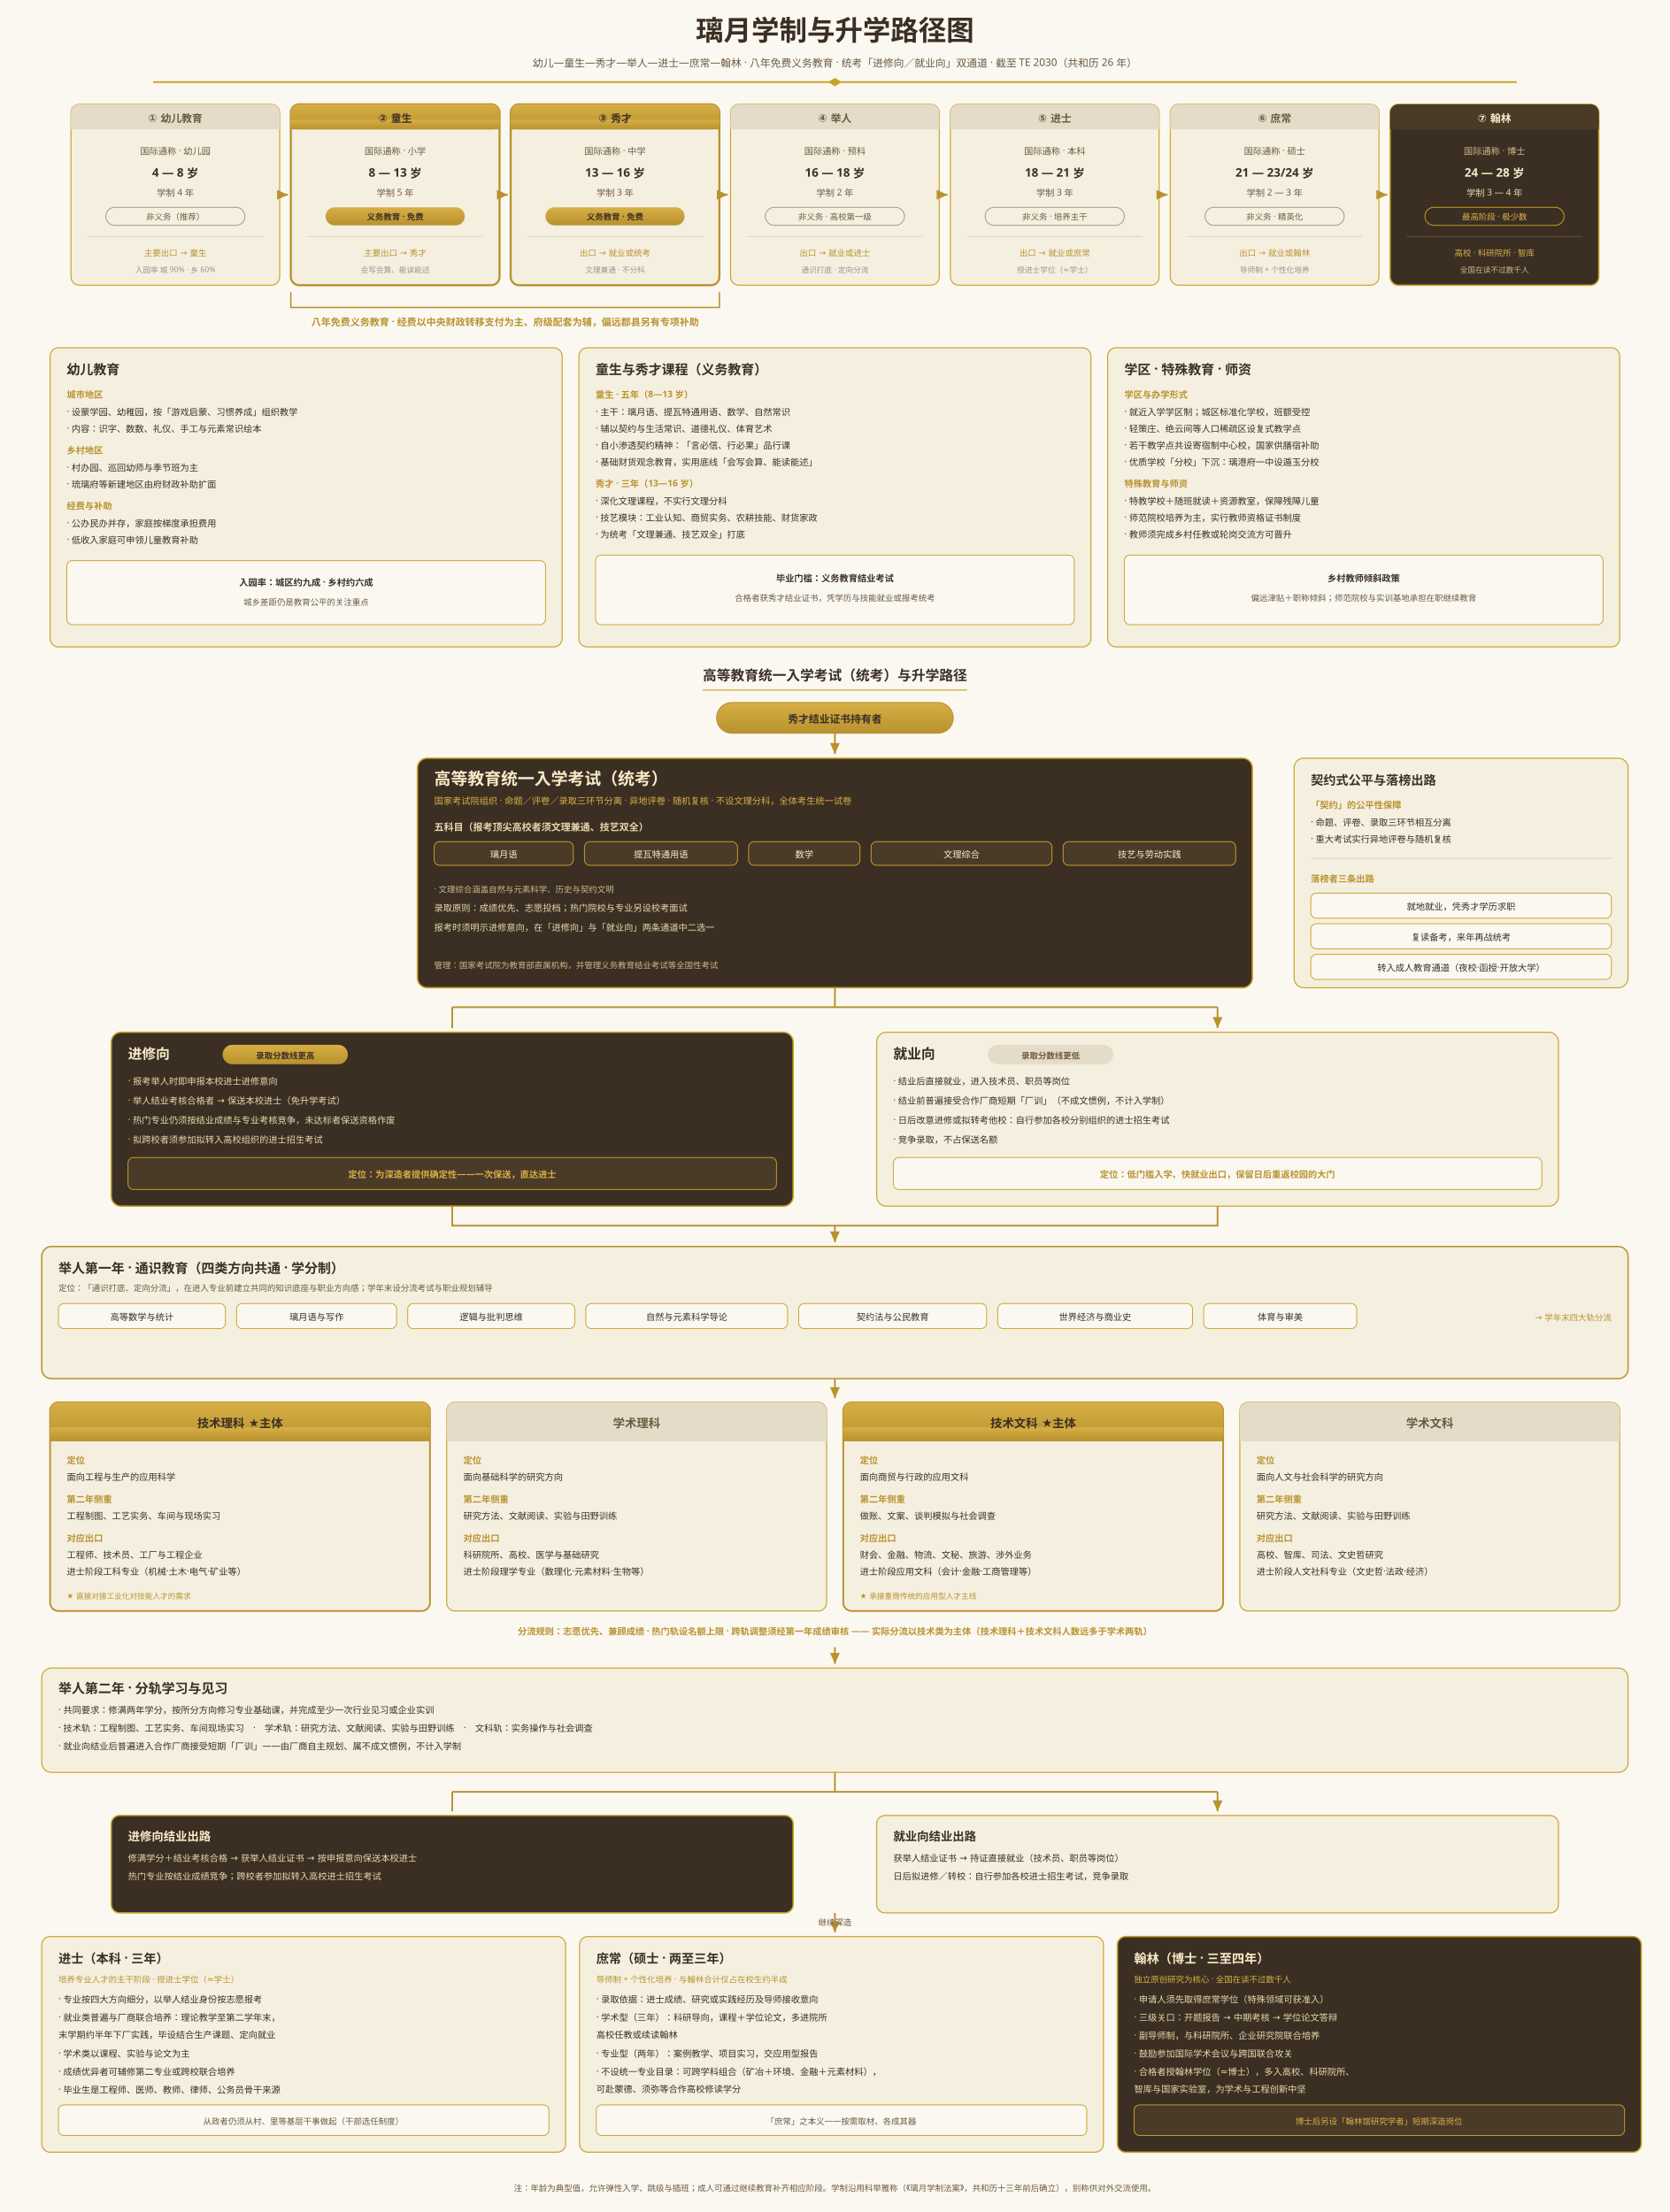
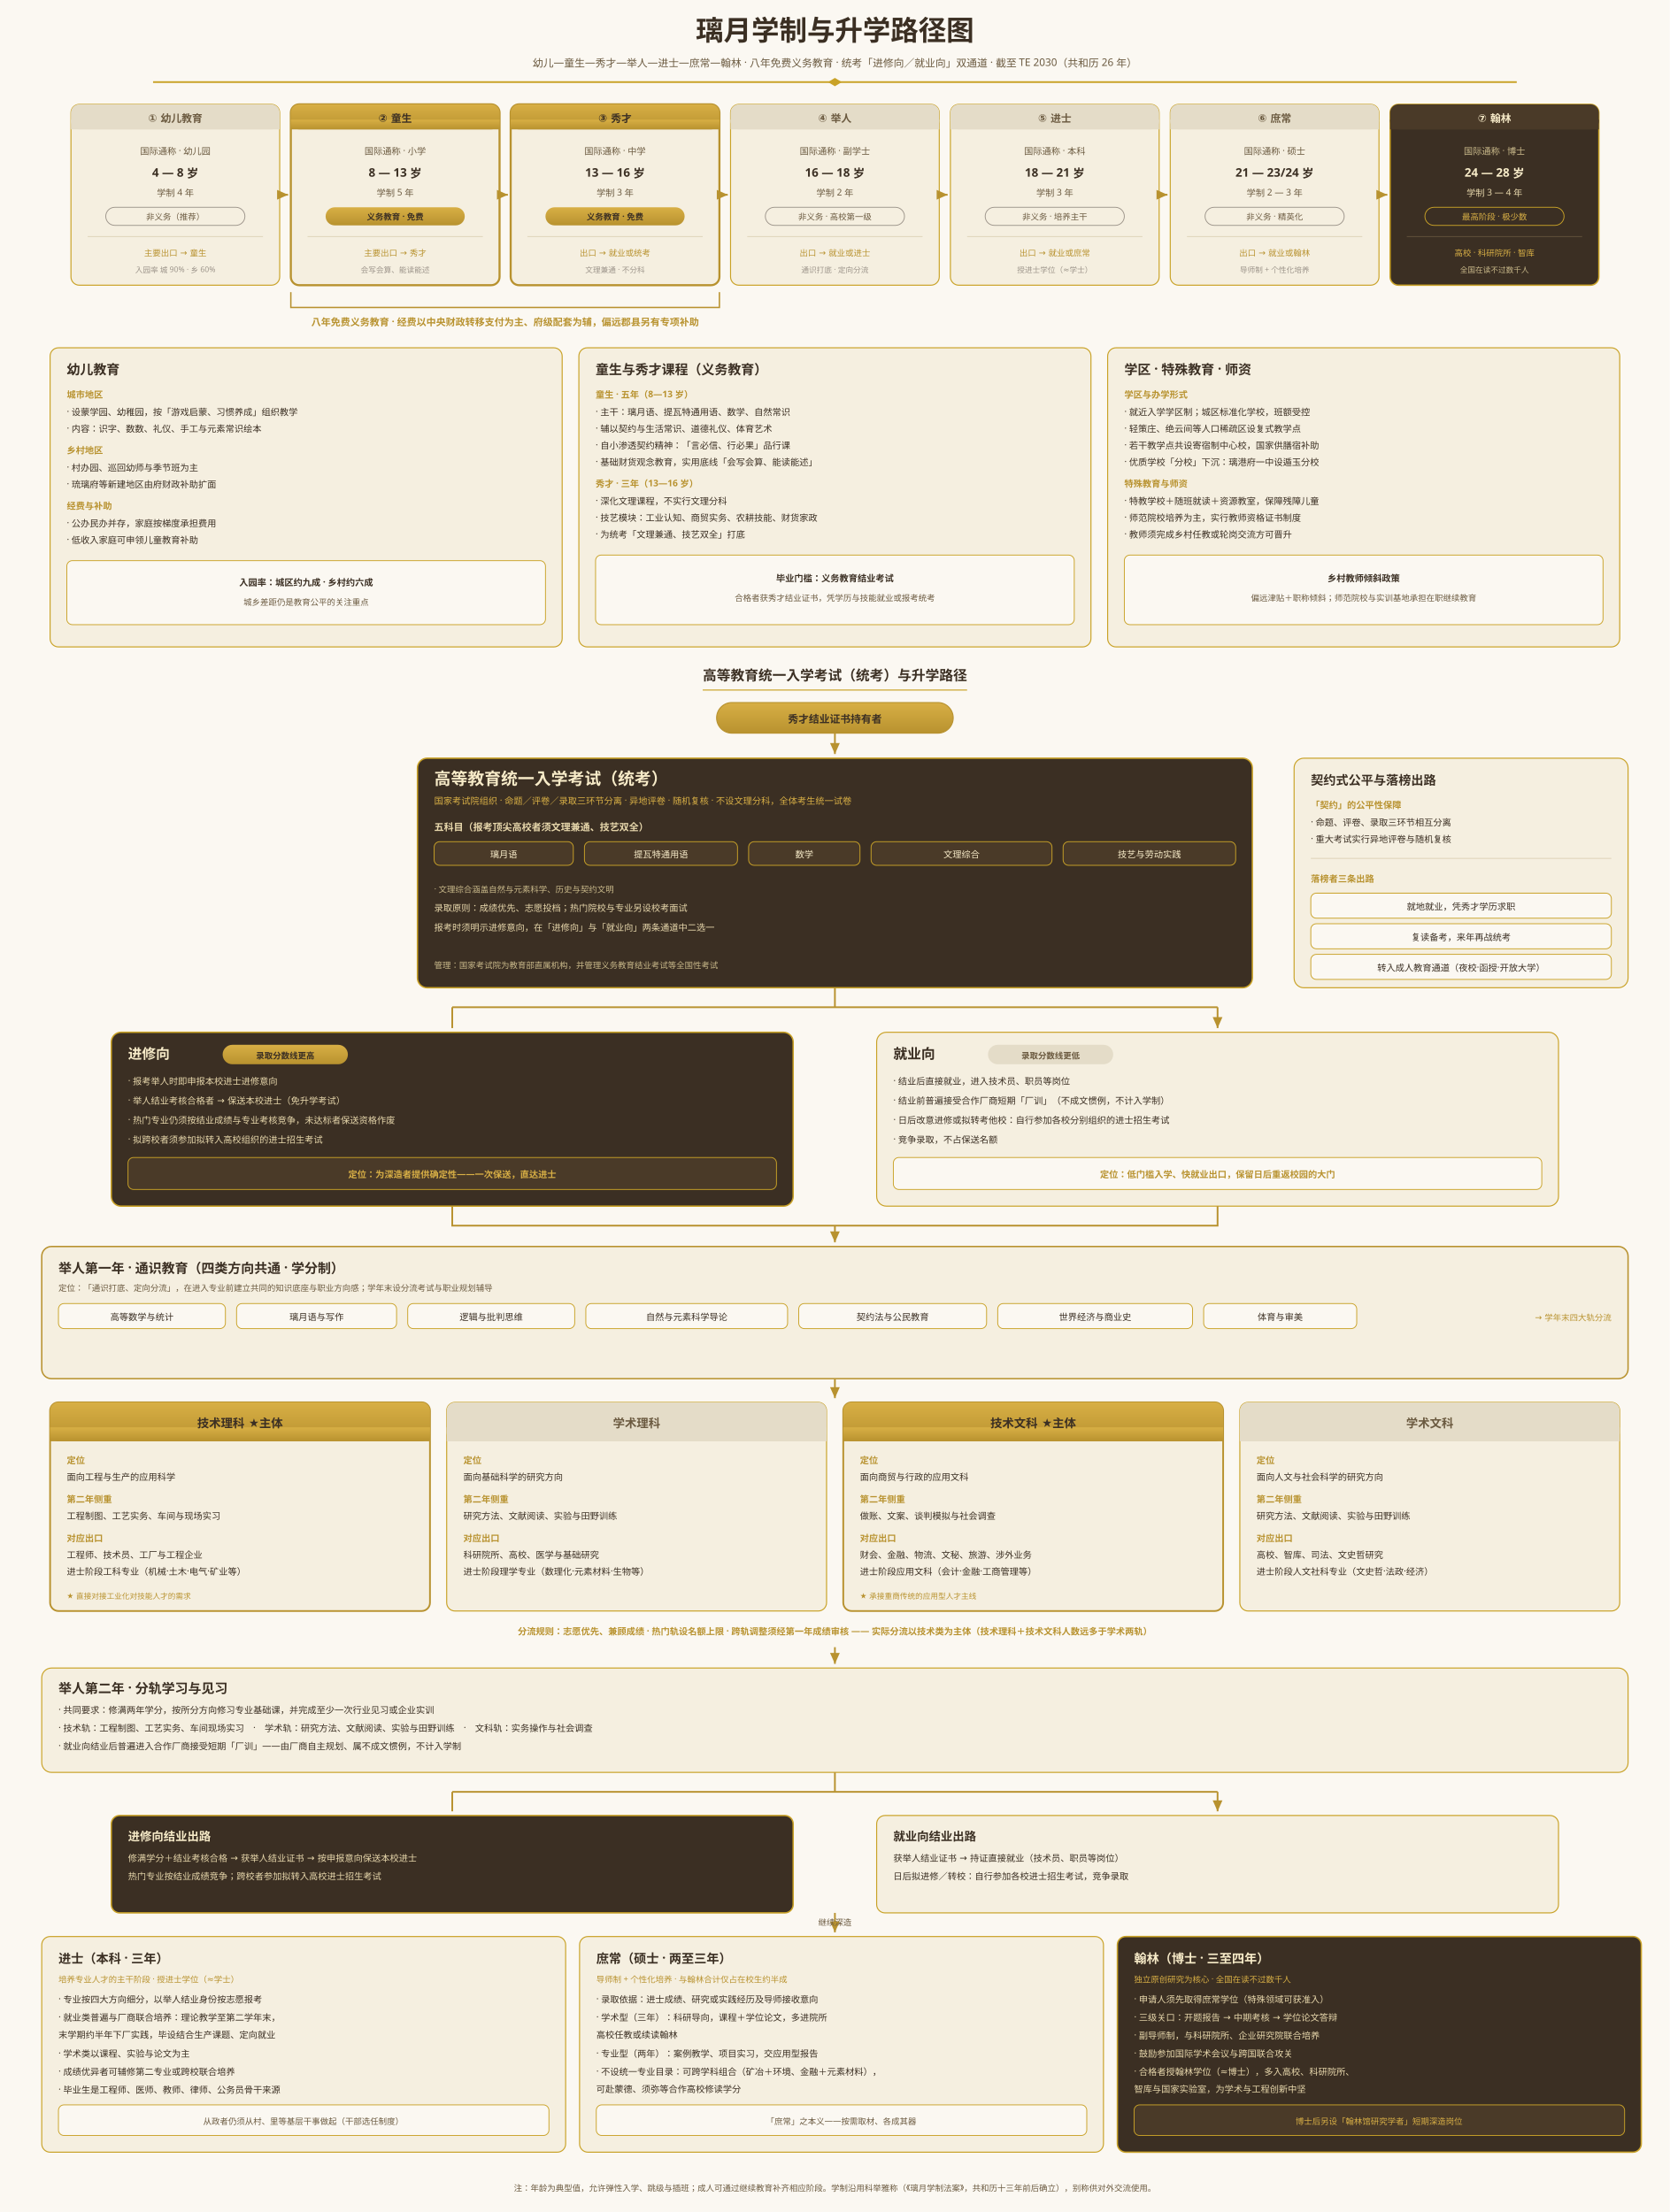
<svg xmlns="http://www.w3.org/2000/svg" viewBox="0 0 2400 3180" font-family="'Microsoft YaHei','PingFang SC','Noto Sans SC',sans-serif">
  <defs>
    <linearGradient id="goldTop" x1="0" y1="0" x2="0" y2="1">
      <stop offset="0" stop-color="#D8AF45" />
      <stop offset="1" stop-color="#B8922F" />
    </linearGradient>
    <marker id="arrow" viewBox="0 0 10 10" refX="9" refY="5" markerWidth="7" markerHeight="7" orient="auto-start-reverse">
      <path d="M 0 1 L 9 5 L 0 9 Z" fill="#B8922F" />
    </marker>
    <marker id="arrowGray" viewBox="0 0 10 10" refX="9" refY="5" markerWidth="7" markerHeight="7" orient="auto-start-reverse">
      <path d="M 0 1 L 9 5 L 0 9 Z" fill="#9C948A" />
    </marker>
  </defs>
  <rect width="2400" height="3180" fill="#FBF8F2" />
  <text x="1200" y="58" text-anchor="middle" font-size="40" font-weight="700" fill="#3B2F23">璃月学制与升学路径图</text>
  <text x="1200" y="96" text-anchor="middle" font-size="15" fill="#6B5A40">幼儿—童生—秀才—举人—进士—庶常—翰林 · 八年免费义务教育 · 统考「进修向／就业向」双通道 · 截至 TE 2030（共和历 26 年）</text>
  <line x1="220" y1="118" x2="2180" y2="118" stroke="#C9A227" stroke-width="2.5" />
  <polygon points="1200,112 1210,118 1200,124 1190,118" fill="#C9A227" />
  <g>
    <g>
      <rect x="102" y="150" width="300" height="260" rx="12" fill="#F5EFE0" stroke="#C9A227" stroke-width="1.5" />
      <rect x="102" y="150" width="300" height="36" rx="12" fill="#E4DCC8" />
      <rect x="102" y="172" width="300" height="14" fill="#E4DCC8" />
      <text x="252" y="175" text-anchor="middle" font-size="15" font-weight="700" fill="#6B5A40">① 幼儿教育</text>
      <text x="252" y="222" text-anchor="middle" font-size="13" fill="#6B5A40">国际通称 · 幼儿园</text>
      <text x="252" y="254" text-anchor="middle" font-size="17" font-weight="700" fill="#3B2F23">4 — 8 岁</text>
      <text x="252" y="282" text-anchor="middle" font-size="13" fill="#6B5A40">学制 4 年</text>
      <rect x="152" y="298" width="200" height="26" rx="13" fill="none" stroke="#9C948A" stroke-width="1.2" />
      <text x="252" y="316" text-anchor="middle" font-size="12" fill="#6B5A40">非义务（推荐）</text>
      <line x1="126" y1="340" x2="378" y2="340" stroke="#D8CCAE" stroke-width="1" />
      <text x="252" y="368" text-anchor="middle" font-size="12" fill="#B8922F">主要出口 → 童生</text>
      <text x="252" y="392" text-anchor="middle" font-size="11" fill="#9C948A">入园率 城 90% · 乡 60%</text>
    </g>
    <path d="M 406 280 H 414" stroke="#B8922F" stroke-width="2.5" marker-end="url(#arrow)" />
    <g>
      <rect x="418" y="150" width="300" height="260" rx="12" fill="#F5EFE0" stroke="#B8922F" stroke-width="3" />
      <rect x="418" y="150" width="300" height="36" rx="12" fill="url(#goldTop)" />
      <rect x="418" y="172" width="300" height="14" fill="url(#goldTop)" />
      <text x="568" y="175" text-anchor="middle" font-size="15" font-weight="700" fill="#3B2F23">② 童生</text>
      <text x="568" y="222" text-anchor="middle" font-size="13" fill="#6B5A40">国际通称 · 小学</text>
      <text x="568" y="254" text-anchor="middle" font-size="17" font-weight="700" fill="#3B2F23">8 — 13 岁</text>
      <text x="568" y="282" text-anchor="middle" font-size="13" fill="#6B5A40">学制 5 年</text>
      <rect x="468" y="298" width="200" height="26" rx="13" fill="url(#goldTop)" />
      <text x="568" y="316" text-anchor="middle" font-size="12" font-weight="700" fill="#3B2F23">义务教育 · 免费</text>
      <line x1="442" y1="340" x2="694" y2="340" stroke="#D8CCAE" stroke-width="1" />
      <text x="568" y="368" text-anchor="middle" font-size="12" fill="#B8922F">主要出口 → 秀才</text>
      <text x="568" y="392" text-anchor="middle" font-size="11" fill="#9C948A">会写会算、能读能述</text>
    </g>
    <path d="M 722 280 H 730" stroke="#B8922F" stroke-width="2.5" marker-end="url(#arrow)" />
    <g>
      <rect x="734" y="150" width="300" height="260" rx="12" fill="#F5EFE0" stroke="#B8922F" stroke-width="3" />
      <rect x="734" y="150" width="300" height="36" rx="12" fill="url(#goldTop)" />
      <rect x="734" y="172" width="300" height="14" fill="url(#goldTop)" />
      <text x="884" y="175" text-anchor="middle" font-size="15" font-weight="700" fill="#3B2F23">③ 秀才</text>
      <text x="884" y="222" text-anchor="middle" font-size="13" fill="#6B5A40">国际通称 · 中学</text>
      <text x="884" y="254" text-anchor="middle" font-size="17" font-weight="700" fill="#3B2F23">13 — 16 岁</text>
      <text x="884" y="282" text-anchor="middle" font-size="13" fill="#6B5A40">学制 3 年</text>
      <rect x="784" y="298" width="200" height="26" rx="13" fill="url(#goldTop)" />
      <text x="884" y="316" text-anchor="middle" font-size="12" font-weight="700" fill="#3B2F23">义务教育 · 免费</text>
      <line x1="758" y1="340" x2="1010" y2="340" stroke="#D8CCAE" stroke-width="1" />
      <text x="884" y="368" text-anchor="middle" font-size="12" fill="#B8922F">出口 → 就业或统考</text>
      <text x="884" y="392" text-anchor="middle" font-size="11" fill="#9C948A">文理兼通 · 不分科</text>
    </g>
    <path d="M 1038 280 H 1046" stroke="#B8922F" stroke-width="2.5" marker-end="url(#arrow)" />
    <g>
      <rect x="1050" y="150" width="300" height="260" rx="12" fill="#F5EFE0" stroke="#C9A227" stroke-width="1.5" />
      <rect x="1050" y="150" width="300" height="36" rx="12" fill="#E4DCC8" />
      <rect x="1050" y="172" width="300" height="14" fill="#E4DCC8" />
      <text x="1200" y="175" text-anchor="middle" font-size="15" font-weight="700" fill="#6B5A40">④ 举人</text>
-       <text x="1200" y="222" text-anchor="middle" font-size="13" fill="#6B5A40">国际通称 · 预科</text>
+       <text x="1200" y="222" text-anchor="middle" font-size="13" fill="#6B5A40">国际通称 · 副学士</text>
      <text x="1200" y="254" text-anchor="middle" font-size="17" font-weight="700" fill="#3B2F23">16 — 18 岁</text>
      <text x="1200" y="282" text-anchor="middle" font-size="13" fill="#6B5A40">学制 2 年</text>
      <rect x="1100" y="298" width="200" height="26" rx="13" fill="none" stroke="#9C948A" stroke-width="1.2" />
      <text x="1200" y="316" text-anchor="middle" font-size="12" fill="#6B5A40">非义务 · 高校第一级</text>
      <line x1="1074" y1="340" x2="1326" y2="340" stroke="#D8CCAE" stroke-width="1" />
      <text x="1200" y="368" text-anchor="middle" font-size="12" fill="#B8922F">出口 → 就业或进士</text>
      <text x="1200" y="392" text-anchor="middle" font-size="11" fill="#9C948A">通识打底 · 定向分流</text>
    </g>
    <path d="M 1354 280 H 1362" stroke="#B8922F" stroke-width="2.5" marker-end="url(#arrow)" />
    <g>
      <rect x="1366" y="150" width="300" height="260" rx="12" fill="#F5EFE0" stroke="#C9A227" stroke-width="1.5" />
      <rect x="1366" y="150" width="300" height="36" rx="12" fill="#E4DCC8" />
      <rect x="1366" y="172" width="300" height="14" fill="#E4DCC8" />
      <text x="1516" y="175" text-anchor="middle" font-size="15" font-weight="700" fill="#6B5A40">⑤ 进士</text>
      <text x="1516" y="222" text-anchor="middle" font-size="13" fill="#6B5A40">国际通称 · 本科</text>
      <text x="1516" y="254" text-anchor="middle" font-size="17" font-weight="700" fill="#3B2F23">18 — 21 岁</text>
      <text x="1516" y="282" text-anchor="middle" font-size="13" fill="#6B5A40">学制 3 年</text>
      <rect x="1416" y="298" width="200" height="26" rx="13" fill="none" stroke="#9C948A" stroke-width="1.2" />
      <text x="1516" y="316" text-anchor="middle" font-size="12" fill="#6B5A40">非义务 · 培养主干</text>
      <line x1="1390" y1="340" x2="1642" y2="340" stroke="#D8CCAE" stroke-width="1" />
      <text x="1516" y="368" text-anchor="middle" font-size="12" fill="#B8922F">出口 → 就业或庶常</text>
      <text x="1516" y="392" text-anchor="middle" font-size="11" fill="#9C948A">授进士学位（≈学士）</text>
    </g>
    <path d="M 1670 280 H 1678" stroke="#B8922F" stroke-width="2.5" marker-end="url(#arrow)" />
    <g>
      <rect x="1682" y="150" width="300" height="260" rx="12" fill="#F5EFE0" stroke="#C9A227" stroke-width="1.5" />
      <rect x="1682" y="150" width="300" height="36" rx="12" fill="#E4DCC8" />
      <rect x="1682" y="172" width="300" height="14" fill="#E4DCC8" />
      <text x="1832" y="175" text-anchor="middle" font-size="15" font-weight="700" fill="#6B5A40">⑥ 庶常</text>
      <text x="1832" y="222" text-anchor="middle" font-size="13" fill="#6B5A40">国际通称 · 硕士</text>
      <text x="1832" y="254" text-anchor="middle" font-size="17" font-weight="700" fill="#3B2F23">21 — 23/24 岁</text>
      <text x="1832" y="282" text-anchor="middle" font-size="13" fill="#6B5A40">学制 2 — 3 年</text>
      <rect x="1732" y="298" width="200" height="26" rx="13" fill="none" stroke="#9C948A" stroke-width="1.2" />
      <text x="1832" y="316" text-anchor="middle" font-size="12" fill="#6B5A40">非义务 · 精英化</text>
      <line x1="1706" y1="340" x2="1958" y2="340" stroke="#D8CCAE" stroke-width="1" />
      <text x="1832" y="368" text-anchor="middle" font-size="12" fill="#B8922F">出口 → 就业或翰林</text>
      <text x="1832" y="392" text-anchor="middle" font-size="11" fill="#9C948A">导师制 + 个性化培养</text>
    </g>
    <path d="M 1986 280 H 1994" stroke="#B8922F" stroke-width="2.5" marker-end="url(#arrow)" />
    <g>
      <rect x="1998" y="150" width="300" height="260" rx="12" fill="#3B2F23" stroke="#C9A227" stroke-width="2" />
      <rect x="1998" y="150" width="300" height="36" rx="12" fill="#4A3A28" />
      <rect x="1998" y="172" width="300" height="14" fill="#4A3A28" />
      <text x="2148" y="175" text-anchor="middle" font-size="15" font-weight="700" fill="#F7EBC8">⑦ 翰林</text>
      <text x="2148" y="222" text-anchor="middle" font-size="13" fill="#C9B98A">国际通称 · 博士</text>
      <text x="2148" y="254" text-anchor="middle" font-size="17" font-weight="700" fill="#F7EBC8">24 — 28 岁</text>
      <text x="2148" y="282" text-anchor="middle" font-size="13" fill="#E8D8AC">学制 3 — 4 年</text>
      <rect x="2048" y="298" width="200" height="26" rx="13" fill="none" stroke="#C9A227" stroke-width="1.2" />
      <text x="2148" y="316" text-anchor="middle" font-size="12" fill="#D8AF45">最高阶段 · 极少数</text>
      <line x1="2022" y1="340" x2="2274" y2="340" stroke="#6B5A40" stroke-width="1" />
      <text x="2148" y="368" text-anchor="middle" font-size="12" fill="#D8AF45">高校 · 科研院所 · 智库</text>
      <text x="2148" y="392" text-anchor="middle" font-size="11" fill="#C9B98A">全国在读不过数千人</text>
    </g>
    <path d="M 418 420 V 442 H 1034 V 420" fill="none" stroke="#B8922F" stroke-width="2" />
    <text x="726" y="468" text-anchor="middle" font-size="14" font-weight="700" fill="#B8922F">八年免费义务教育 · 经费以中央财政转移支付为主、府级配套为辅，偏远郡县另有专项补助</text>
  </g>
  <g>
    <rect x="72" y="500" width="736" height="430" rx="12" fill="#F5EFE0" stroke="#C9A227" stroke-width="1.5" />
    <text x="96" y="538" font-size="19" font-weight="700" fill="#3B2F23">幼儿教育</text>
    <text x="96" y="572" font-size="13" font-weight="700" fill="#B8922F">城市地区</text>
    <text x="96" y="596" font-size="13" fill="#3B2F23">· 设蒙学园、幼稚园，按「游戏启蒙、习惯养成」组织教学</text>
    <text x="96" y="620" font-size="13" fill="#3B2F23">· 内容：识字、数数、礼仪、手工与元素常识绘本</text>
    <text x="96" y="652" font-size="13" font-weight="700" fill="#B8922F">乡村地区</text>
    <text x="96" y="676" font-size="13" fill="#3B2F23">· 村办园、巡回幼师与季节班为主</text>
    <text x="96" y="700" font-size="13" fill="#3B2F23">· 琉璃府等新建地区由府财政补助扩面</text>
    <text x="96" y="732" font-size="13" font-weight="700" fill="#B8922F">经费与补助</text>
    <text x="96" y="756" font-size="13" fill="#3B2F23">· 公办民办并存，家庭按梯度承担费用</text>
    <text x="96" y="780" font-size="13" fill="#3B2F23">· 低收入家庭可申领儿童教育补助</text>
    <rect x="96" y="806" width="688" height="92" rx="8" fill="#FBF8F2" stroke="#C9A227" stroke-width="1.2" />
    <text x="440" y="842" text-anchor="middle" font-size="13" font-weight="700" fill="#3B2F23">入园率：城区约九成 · 乡村约六成</text>
    <text x="440" y="870" text-anchor="middle" font-size="12" fill="#6B5A40">城乡差距仍是教育公平的关注重点</text>
  </g>
  <g>
    <rect x="832" y="500" width="736" height="430" rx="12" fill="#F5EFE0" stroke="#C9A227" stroke-width="1.5" />
    <text x="856" y="538" font-size="19" font-weight="700" fill="#3B2F23">童生与秀才课程（义务教育）</text>
    <text x="856" y="572" font-size="13" font-weight="700" fill="#B8922F">童生 · 五年（8—13 岁）</text>
    <text x="856" y="596" font-size="13" fill="#3B2F23">· 主干：璃月语、提瓦特通用语、数学、自然常识</text>
    <text x="856" y="620" font-size="13" fill="#3B2F23">· 辅以契约与生活常识、道德礼仪、体育艺术</text>
    <text x="856" y="644" font-size="13" fill="#3B2F23">· 自小渗透契约精神：「言必信、行必果」品行课</text>
    <text x="856" y="668" font-size="13" fill="#3B2F23">· 基础财货观念教育，实用底线「会写会算、能读能述」</text>
    <text x="856" y="700" font-size="13" font-weight="700" fill="#B8922F">秀才 · 三年（13—16 岁）</text>
    <text x="856" y="724" font-size="13" fill="#3B2F23">· 深化文理课程，不实行文理分科</text>
    <text x="856" y="748" font-size="13" fill="#3B2F23">· 技艺模块：工业认知、商贸实务、农耕技能、财货家政</text>
    <text x="856" y="772" font-size="13" fill="#3B2F23">· 为统考「文理兼通、技艺双全」打底</text>
    <rect x="856" y="798" width="688" height="100" rx="8" fill="#FBF8F2" stroke="#C9A227" stroke-width="1.2" />
    <text x="1200" y="836" text-anchor="middle" font-size="13" font-weight="700" fill="#3B2F23">毕业门槛：义务教育结业考试</text>
    <text x="1200" y="864" text-anchor="middle" font-size="12" fill="#6B5A40">合格者获秀才结业证书，凭学历与技能就业或报考统考</text>
  </g>
  <g>
    <rect x="1592" y="500" width="736" height="430" rx="12" fill="#F5EFE0" stroke="#C9A227" stroke-width="1.5" />
    <text x="1616" y="538" font-size="19" font-weight="700" fill="#3B2F23">学区 · 特殊教育 · 师资</text>
    <text x="1616" y="572" font-size="13" font-weight="700" fill="#B8922F">学区与办学形式</text>
    <text x="1616" y="596" font-size="13" fill="#3B2F23">· 就近入学学区制；城区标准化学校，班额受控</text>
    <text x="1616" y="620" font-size="13" fill="#3B2F23">· 轻策庄、绝云间等人口稀疏区设复式教学点</text>
    <text x="1616" y="644" font-size="13" fill="#3B2F23">· 若干教学点共设寄宿制中心校，国家供膳宿补助</text>
    <text x="1616" y="668" font-size="13" fill="#3B2F23">· 优质学校「分校」下沉：璃港府一中设遁玉分校</text>
    <text x="1616" y="700" font-size="13" font-weight="700" fill="#B8922F">特殊教育与师资</text>
    <text x="1616" y="724" font-size="13" fill="#3B2F23">· 特教学校＋随班就读＋资源教室，保障残障儿童</text>
    <text x="1616" y="748" font-size="13" fill="#3B2F23">· 师范院校培养为主，实行教师资格证书制度</text>
    <text x="1616" y="772" font-size="13" fill="#3B2F23">· 教师须完成乡村任教或轮岗交流方可晋升</text>
    <rect x="1616" y="798" width="688" height="100" rx="8" fill="#FBF8F2" stroke="#C9A227" stroke-width="1.2" />
    <text x="1960" y="836" text-anchor="middle" font-size="13" font-weight="700" fill="#3B2F23">乡村教师倾斜政策</text>
    <text x="1960" y="864" text-anchor="middle" font-size="12" fill="#6B5A40">偏远津贴＋职称倾斜；师范院校与实训基地承担在职继续教育</text>
  </g>
  <g>
    <text x="1200" y="978" text-anchor="middle" font-size="20" font-weight="700" fill="#3B2F23">高等教育统一入学考试（统考）与升学路径</text>
    <line x1="1010" y1="992" x2="1390" y2="992" stroke="#C9A227" stroke-width="1.5" />
  </g>
  <rect x="1030" y="1010" width="340" height="44" rx="22" fill="url(#goldTop)" stroke="#B8922F" stroke-width="1.5" />
  <text x="1200" y="1039" text-anchor="middle" font-size="15" font-weight="700" fill="#3B2F23">秀才结业证书持有者</text>
  <path d="M 1200 1054 V 1084" stroke="#B8922F" stroke-width="2.5" marker-end="url(#arrow)" />
  <g>
    <rect x="600" y="1090" width="1200" height="330" rx="14" fill="#3B2F23" stroke="#C9A227" stroke-width="2" />
    <text x="624" y="1128" font-size="24" font-weight="700" fill="#F7EBC8">高等教育统一入学考试（统考）</text>
    <text x="624" y="1156" font-size="13" fill="#D8AF45">国家考试院组织 · 命题／评卷／录取三环节分离 · 异地评卷 · 随机复核 · 不设文理分科，全体考生统一试卷</text>
    <text x="624" y="1194" font-size="14" font-weight="700" fill="#E8D8AC">五科目（报考顶尖高校者须文理兼通、技艺双全）</text>
    <g font-size="13">
      <rect x="624" y="1210" width="200" height="34" rx="8" fill="#4A3A28" stroke="#C9A227" stroke-width="1.2" />
      <text x="724" y="1233" text-anchor="middle" fill="#F7EBC8">璃月语</text>
      <rect x="840" y="1210" width="220" height="34" rx="8" fill="#4A3A28" stroke="#C9A227" stroke-width="1.2" />
      <text x="950" y="1233" text-anchor="middle" fill="#F7EBC8">提瓦特通用语</text>
      <rect x="1076" y="1210" width="160" height="34" rx="8" fill="#4A3A28" stroke="#C9A227" stroke-width="1.2" />
      <text x="1156" y="1233" text-anchor="middle" fill="#F7EBC8">数学</text>
      <rect x="1252" y="1210" width="260" height="34" rx="8" fill="#4A3A28" stroke="#C9A227" stroke-width="1.2" />
      <text x="1382" y="1233" text-anchor="middle" fill="#F7EBC8">文理综合</text>
      <rect x="1528" y="1210" width="248" height="34" rx="8" fill="#4A3A28" stroke="#C9A227" stroke-width="1.2" />
      <text x="1652" y="1233" text-anchor="middle" fill="#F7EBC8">技艺与劳动实践</text>
    </g>
    <text x="624" y="1282" font-size="12" fill="#C9B98A">· 文理综合涵盖自然与元素科学、历史与契约文明</text>
    <text x="624" y="1310" font-size="13" fill="#E8D8AC">录取原则：成绩优先、志愿投档；热门院校与专业另设校考面试</text>
    <text x="624" y="1338" font-size="13" fill="#E8D8AC">报考时须明示进修意向，在「进修向」与「就业向」两条通道中二选一</text>
    <text x="624" y="1392" font-size="12" fill="#C9B98A">管理：国家考试院为教育部直属机构，并管理义务教育结业考试等全国性考试</text>
  </g>
  <g>
    <rect x="1860" y="1090" width="480" height="330" rx="14" fill="#F5EFE0" stroke="#C9A227" stroke-width="1.5" />
    <text x="1884" y="1128" font-size="18" font-weight="700" fill="#3B2F23">契约式公平与落榜出路</text>
    <text x="1884" y="1162" font-size="13" font-weight="700" fill="#B8922F">「契约」的公平性保障</text>
    <text x="1884" y="1186" font-size="13" fill="#3B2F23">· 命题、评卷、录取三环节相互分离</text>
    <text x="1884" y="1210" font-size="13" fill="#3B2F23">· 重大考试实行异地评卷与随机复核</text>
    <line x1="1884" y1="1234" x2="2316" y2="1234" stroke="#D8CCAE" stroke-width="1" />
    <text x="1884" y="1268" font-size="13" font-weight="700" fill="#B8922F">落榜者三条出路</text>
    <rect x="1884" y="1284" width="432" height="36" rx="8" fill="#FBF8F2" stroke="#C9A227" stroke-width="1.2" />
    <text x="2100" y="1308" text-anchor="middle" font-size="13" fill="#3B2F23">就地就业，凭秀才学历求职</text>
    <rect x="1884" y="1328" width="432" height="36" rx="8" fill="#FBF8F2" stroke="#C9A227" stroke-width="1.2" />
    <text x="2100" y="1352" text-anchor="middle" font-size="13" fill="#3B2F23">复读备考，来年再战统考</text>
    <rect x="1884" y="1372" width="432" height="36" rx="8" fill="#FBF8F2" stroke="#C9A227" stroke-width="1.2" />
    <text x="2100" y="1396" text-anchor="middle" font-size="13" fill="#3B2F23">转入成人教育通道（夜校·函授·开放大学）</text>
  </g>
  <path d="M 1200 1420 V 1448 M 650 1448 H 1750 M 650 1448 V 1478 M 1750 1448 V 1478" fill="none" stroke="#B8922F" stroke-width="2.5" marker-end="url(#arrow)" />
  <g>
    <rect x="160" y="1484" width="980" height="250" rx="14" fill="#3B2F23" stroke="#C9A227" stroke-width="2" />
    <text x="184" y="1522" font-size="20" font-weight="700" fill="#F7EBC8">进修向</text>
    <rect x="320" y="1502" width="180" height="28" rx="14" fill="url(#goldTop)" />
    <text x="410" y="1522" text-anchor="middle" font-size="12" font-weight="700" fill="#3B2F23">录取分数线更高</text>
    <text x="184" y="1558" font-size="13" fill="#E8D8AC">· 报考举人时即申报本校进士进修意向</text>
    <text x="184" y="1586" font-size="13" fill="#E8D8AC">· 举人结业考核合格者 → 保送本校进士（免升学考试）</text>
    <text x="184" y="1614" font-size="13" fill="#E8D8AC">· 热门专业仍须按结业成绩与专业考核竞争，未达标者保送资格作废</text>
    <text x="184" y="1642" font-size="13" fill="#E8D8AC">· 拟跨校者须参加拟转入高校组织的进士招生考试</text>
    <rect x="184" y="1664" width="932" height="46" rx="8" fill="#4A3A28" stroke="#C9A227" stroke-width="1.2" />
    <text x="650" y="1693" text-anchor="middle" font-size="13" font-weight="700" fill="#D8AF45">定位：为深造者提供确定性——一次保送，直达进士</text>
  </g>
  <g>
    <rect x="1260" y="1484" width="980" height="250" rx="14" fill="#F5EFE0" stroke="#C9A227" stroke-width="1.5" />
    <text x="1284" y="1522" font-size="20" font-weight="700" fill="#3B2F23">就业向</text>
    <rect x="1420" y="1502" width="180" height="28" rx="14" fill="#E4DCC8" />
    <text x="1510" y="1522" text-anchor="middle" font-size="12" font-weight="700" fill="#6B5A40">录取分数线更低</text>
    <text x="1284" y="1558" font-size="13" fill="#3B2F23">· 结业后直接就业，进入技术员、职员等岗位</text>
    <text x="1284" y="1586" font-size="13" fill="#3B2F23">· 结业前普遍接受合作厂商短期「厂训」（不成文惯例，不计入学制）</text>
    <text x="1284" y="1614" font-size="13" fill="#3B2F23">· 日后改意进修或拟转考他校：自行参加各校分别组织的进士招生考试</text>
    <text x="1284" y="1642" font-size="13" fill="#3B2F23">· 竞争录取，不占保送名额</text>
    <rect x="1284" y="1664" width="932" height="46" rx="8" fill="#FBF8F2" stroke="#C9A227" stroke-width="1.2" />
    <text x="1750" y="1693" text-anchor="middle" font-size="13" font-weight="700" fill="#B8922F">定位：低门槛入学、快就业出口，保留日后重返校园的大门</text>
  </g>
  <path d="M 650 1734 V 1762 H 1200 M 1750 1734 V 1762 H 1200 M 1200 1762 V 1786" fill="none" stroke="#B8922F" stroke-width="2.5" marker-end="url(#arrow)" />
  <g>
    <rect x="60" y="1792" width="2280" height="190" rx="14" fill="#F5EFE0" stroke="#B8922F" stroke-width="2" />
    <text x="84" y="1830" font-size="19" font-weight="700" fill="#3B2F23">举人第一年 · 通识教育（四类方向共通 · 学分制）</text>
    <text x="84" y="1856" font-size="12" fill="#6B5A40">定位：「通识打底、定向分流」，在进入专业前建立共同的知识底座与职业方向感；学年末设分流考试与职业规划辅导</text>
    <g font-size="13">
      <rect x="84" y="1874" width="240" height="36" rx="8" fill="#FBF8F2" stroke="#C9A227" stroke-width="1.2" />
      <text x="204" y="1898" text-anchor="middle" fill="#3B2F23">高等数学与统计</text>
      <rect x="340" y="1874" width="230" height="36" rx="8" fill="#FBF8F2" stroke="#C9A227" stroke-width="1.2" />
      <text x="455" y="1898" text-anchor="middle" fill="#3B2F23">璃月语与写作</text>
      <rect x="586" y="1874" width="240" height="36" rx="8" fill="#FBF8F2" stroke="#C9A227" stroke-width="1.2" />
      <text x="706" y="1898" text-anchor="middle" fill="#3B2F23">逻辑与批判思维</text>
      <rect x="842" y="1874" width="290" height="36" rx="8" fill="#FBF8F2" stroke="#C9A227" stroke-width="1.2" />
      <text x="987" y="1898" text-anchor="middle" fill="#3B2F23">自然与元素科学导论</text>
      <rect x="1148" y="1874" width="270" height="36" rx="8" fill="#FBF8F2" stroke="#C9A227" stroke-width="1.2" />
      <text x="1283" y="1898" text-anchor="middle" fill="#3B2F23">契约法与公民教育</text>
      <rect x="1434" y="1874" width="280" height="36" rx="8" fill="#FBF8F2" stroke="#C9A227" stroke-width="1.2" />
      <text x="1574" y="1898" text-anchor="middle" fill="#3B2F23">世界经济与商业史</text>
      <rect x="1730" y="1874" width="220" height="36" rx="8" fill="#FBF8F2" stroke="#C9A227" stroke-width="1.2" />
      <text x="1840" y="1898" text-anchor="middle" fill="#3B2F23">体育与审美</text>
    </g>
    <text x="2316" y="1898" text-anchor="end" font-size="12" fill="#B8922F">→ 学年末四大轨分流</text>
  </g>
  <path d="M 1200 1982 V 2010" stroke="#B8922F" stroke-width="2.5" marker-end="url(#arrow)" />
  <g>
    <rect x="72" y="2016" width="546" height="300" rx="12" fill="#F5EFE0" stroke="#B8922F" stroke-width="2.5" />
    <rect x="72" y="2016" width="546" height="56" rx="12" fill="url(#goldTop)" />
    <rect x="72" y="2052" width="546" height="20" fill="url(#goldTop)" />
    <text x="345" y="2052" text-anchor="middle" font-size="17" font-weight="700" fill="#3B2F23">技术理科 ★主体</text>
    <text x="96" y="2104" font-size="13" font-weight="700" fill="#B8922F">定位</text>
    <text x="96" y="2128" font-size="13" fill="#3B2F23">面向工程与生产的应用科学</text>
    <text x="96" y="2160" font-size="13" font-weight="700" fill="#B8922F">第二年侧重</text>
    <text x="96" y="2184" font-size="13" fill="#3B2F23">工程制图、工艺实务、车间与现场实习</text>
    <text x="96" y="2216" font-size="13" font-weight="700" fill="#B8922F">对应出口</text>
    <text x="96" y="2240" font-size="13" fill="#3B2F23">工程师、技术员、工厂与工程企业</text>
    <text x="96" y="2264" font-size="13" fill="#3B2F23">进士阶段工科专业（机械·土木·电气·矿业等）</text>
    <text x="96" y="2298" font-size="11" fill="#B8922F">★ 直接对接工业化对技能人才的需求</text>
  </g>
  <g>
    <rect x="642" y="2016" width="546" height="300" rx="12" fill="#F5EFE0" stroke="#C9A227" stroke-width="1.5" />
    <rect x="642" y="2016" width="546" height="56" rx="12" fill="#E4DCC8" />
    <rect x="642" y="2052" width="546" height="20" fill="#E4DCC8" />
    <text x="915" y="2052" text-anchor="middle" font-size="17" font-weight="700" fill="#6B5A40">学术理科</text>
    <text x="666" y="2104" font-size="13" font-weight="700" fill="#B8922F">定位</text>
    <text x="666" y="2128" font-size="13" fill="#3B2F23">面向基础科学的研究方向</text>
    <text x="666" y="2160" font-size="13" font-weight="700" fill="#B8922F">第二年侧重</text>
    <text x="666" y="2184" font-size="13" fill="#3B2F23">研究方法、文献阅读、实验与田野训练</text>
    <text x="666" y="2216" font-size="13" font-weight="700" fill="#B8922F">对应出口</text>
    <text x="666" y="2240" font-size="13" fill="#3B2F23">科研院所、高校、医学与基础研究</text>
    <text x="666" y="2264" font-size="13" fill="#3B2F23">进士阶段理学专业（数理化·元素材料·生物等）</text>
  </g>
  <g>
    <rect x="1212" y="2016" width="546" height="300" rx="12" fill="#F5EFE0" stroke="#B8922F" stroke-width="2.5" />
    <rect x="1212" y="2016" width="546" height="56" rx="12" fill="url(#goldTop)" />
    <rect x="1212" y="2052" width="546" height="20" fill="url(#goldTop)" />
    <text x="1485" y="2052" text-anchor="middle" font-size="17" font-weight="700" fill="#3B2F23">技术文科 ★主体</text>
    <text x="1236" y="2104" font-size="13" font-weight="700" fill="#B8922F">定位</text>
    <text x="1236" y="2128" font-size="13" fill="#3B2F23">面向商贸与行政的应用文科</text>
    <text x="1236" y="2160" font-size="13" font-weight="700" fill="#B8922F">第二年侧重</text>
    <text x="1236" y="2184" font-size="13" fill="#3B2F23">做账、文案、谈判模拟与社会调查</text>
    <text x="1236" y="2216" font-size="13" font-weight="700" fill="#B8922F">对应出口</text>
    <text x="1236" y="2240" font-size="13" fill="#3B2F23">财会、金融、物流、文秘、旅游、涉外业务</text>
    <text x="1236" y="2264" font-size="13" fill="#3B2F23">进士阶段应用文科（会计·金融·工商管理等）</text>
    <text x="1236" y="2298" font-size="11" fill="#B8922F">★ 承接重商传统的应用型人才主线</text>
  </g>
  <g>
    <rect x="1782" y="2016" width="546" height="300" rx="12" fill="#F5EFE0" stroke="#C9A227" stroke-width="1.5" />
    <rect x="1782" y="2016" width="546" height="56" rx="12" fill="#E4DCC8" />
    <rect x="1782" y="2052" width="546" height="20" fill="#E4DCC8" />
    <text x="2055" y="2052" text-anchor="middle" font-size="17" font-weight="700" fill="#6B5A40">学术文科</text>
    <text x="1806" y="2104" font-size="13" font-weight="700" fill="#B8922F">定位</text>
    <text x="1806" y="2128" font-size="13" fill="#3B2F23">面向人文与社会科学的研究方向</text>
    <text x="1806" y="2160" font-size="13" font-weight="700" fill="#B8922F">第二年侧重</text>
    <text x="1806" y="2184" font-size="13" fill="#3B2F23">研究方法、文献阅读、实验与田野训练</text>
    <text x="1806" y="2216" font-size="13" font-weight="700" fill="#B8922F">对应出口</text>
    <text x="1806" y="2240" font-size="13" fill="#3B2F23">高校、智库、司法、文史哲研究</text>
    <text x="1806" y="2264" font-size="13" fill="#3B2F23">进士阶段人文社科专业（文史哲·法政·经济）</text>
  </g>
  <text x="1200" y="2350" text-anchor="middle" font-size="13" font-weight="700" fill="#B8922F">分流规则：志愿优先、兼顾成绩 · 热门轨设名额上限 · 跨轨调整须经第一年成绩审核 —— 实际分流以技术类为主体（技术理科＋技术文科人数远多于学术两轨）</text>
  <path d="M 1200 2368 V 2392" stroke="#B8922F" stroke-width="2.5" marker-end="url(#arrow)" />
  <g>
    <rect x="60" y="2398" width="2280" height="150" rx="14" fill="#F5EFE0" stroke="#C9A227" stroke-width="1.5" />
    <text x="84" y="2434" font-size="19" font-weight="700" fill="#3B2F23">举人第二年 · 分轨学习与见习</text>
    <text x="84" y="2462" font-size="13" fill="#3B2F23">· 共同要求：修满两年学分，按所分方向修习专业基础课，并完成至少一次行业见习或企业实训</text>
    <text x="84" y="2488" font-size="13" fill="#3B2F23">· 技术轨：工程制图、工艺实务、车间现场实习　·　学术轨：研究方法、文献阅读、实验与田野训练　·　文科轨：实务操作与社会调查</text>
    <text x="84" y="2514" font-size="13" fill="#3B2F23">· 就业向结业后普遍进入合作厂商接受短期「厂训」——由厂商自主规划、属不成文惯例，不计入学制</text>
  </g>
  <path d="M 1200 2548 V 2576 M 650 2576 H 1750 M 650 2576 V 2604 M 1750 2576 V 2604" fill="none" stroke="#B8922F" stroke-width="2.5" marker-end="url(#arrow)" />
  <g>
    <rect x="160" y="2610" width="980" height="140" rx="12" fill="#3B2F23" stroke="#C9A227" stroke-width="2" />
    <text x="184" y="2646" font-size="17" font-weight="700" fill="#F7EBC8">进修向结业出路</text>
    <text x="184" y="2676" font-size="13" fill="#E8D8AC">修满学分＋结业考核合格 → 获举人结业证书 → 按申报意向保送本校进士</text>
    <text x="184" y="2702" font-size="13" fill="#E8D8AC">热门专业按结业成绩竞争；跨校者参加拟转入高校进士招生考试</text>
  </g>
  <g>
    <rect x="1260" y="2610" width="980" height="140" rx="12" fill="#F5EFE0" stroke="#C9A227" stroke-width="1.5" />
    <text x="1284" y="2646" font-size="17" font-weight="700" fill="#3B2F23">就业向结业出路</text>
    <text x="1284" y="2676" font-size="13" fill="#3B2F23">获举人结业证书 → 持证直接就业（技术员、职员等岗位）</text>
    <text x="1284" y="2702" font-size="13" fill="#3B2F23">日后拟进修／转校：自行参加各校进士招生考试，竞争录取</text>
  </g>
  <path d="M 1200 2750 V 2778" stroke="#B8922F" stroke-width="2.5" marker-end="url(#arrow)" />
  <text x="1200" y="2768" text-anchor="middle" font-size="12" fill="#6B5A40">继续深造</text>
  <g>
    <rect x="60" y="2784" width="753" height="310" rx="12" fill="#F5EFE0" stroke="#C9A227" stroke-width="1.5" />
    <text x="84" y="2822" font-size="18" font-weight="700" fill="#3B2F23">进士（本科 · 三年）</text>
    <text x="84" y="2850" font-size="12" fill="#B8922F">培养专业人才的主干阶段 · 授进士学位（≈学士）</text>
    <text x="84" y="2878" font-size="13" fill="#3B2F23">· 专业按四大方向细分，以举人结业身份按志愿报考</text>
    <text x="84" y="2904" font-size="13" fill="#3B2F23">· 就业类普遍与厂商联合培养：理论教学至第二学年末，</text>
    <text x="84" y="2930" font-size="13" fill="#3B2F23">　末学期约半年下厂实践，毕设结合生产课题、定向就业</text>
    <text x="84" y="2956" font-size="13" fill="#3B2F23">· 学术类以课程、实验与论文为主</text>
    <text x="84" y="2982" font-size="13" fill="#3B2F23">· 成绩优异者可辅修第二专业或跨校联合培养</text>
    <text x="84" y="3008" font-size="13" fill="#3B2F23">· 毕业生是工程师、医师、教师、律师、公务员骨干来源</text>
    <rect x="84" y="3026" width="705" height="44" rx="8" fill="#FBF8F2" stroke="#C9A227" stroke-width="1.2" />
    <text x="436" y="3054" text-anchor="middle" font-size="12" fill="#6B5A40">从政者仍须从村、里等基层干事做起（干部选任制度）</text>
  </g>
  <g>
    <rect x="833" y="2784" width="753" height="310" rx="12" fill="#F5EFE0" stroke="#C9A227" stroke-width="1.5" />
    <text x="857" y="2822" font-size="18" font-weight="700" fill="#3B2F23">庶常（硕士 · 两至三年）</text>
    <text x="857" y="2850" font-size="12" fill="#B8922F">导师制 + 个性化培养 · 与翰林合计仅占在校生约半成</text>
    <text x="857" y="2878" font-size="13" fill="#3B2F23">· 录取依据：进士成绩、研究或实践经历及导师接收意向</text>
    <text x="857" y="2904" font-size="13" fill="#3B2F23">· 学术型（三年）：科研导向，课程＋学位论文，多进院所</text>
    <text x="857" y="2930" font-size="13" fill="#3B2F23">　高校任教或续读翰林</text>
    <text x="857" y="2956" font-size="13" fill="#3B2F23">· 专业型（两年）：案例教学、项目实习，交应用型报告</text>
    <text x="857" y="2982" font-size="13" fill="#3B2F23">· 不设统一专业目录：可跨学科组合（矿冶＋环境、金融＋元素材料），</text>
    <text x="857" y="3008" font-size="13" fill="#3B2F23">　可赴蒙德、须弥等合作高校修读学分</text>
    <rect x="857" y="3026" width="705" height="44" rx="8" fill="#FBF8F2" stroke="#C9A227" stroke-width="1.2" />
    <text x="1209" y="3054" text-anchor="middle" font-size="12" fill="#6B5A40">「庶常」之本义——按需取材、各成其器</text>
  </g>
  <g>
    <rect x="1606" y="2784" width="753" height="310" rx="12" fill="#3B2F23" stroke="#C9A227" stroke-width="2" />
    <text x="1630" y="2822" font-size="18" font-weight="700" fill="#F7EBC8">翰林（博士 · 三至四年）</text>
    <text x="1630" y="2850" font-size="12" fill="#D8AF45">独立原创研究为核心 · 全国在读不过数千人</text>
    <text x="1630" y="2878" font-size="13" fill="#E8D8AC">· 申请人须先取得庶常学位（特殊领域可获准入）</text>
    <text x="1630" y="2904" font-size="13" fill="#E8D8AC">· 三级关口：开题报告 → 中期考核 → 学位论文答辩</text>
    <text x="1630" y="2930" font-size="13" fill="#E8D8AC">· 副导师制，与科研院所、企业研究院联合培养</text>
    <text x="1630" y="2956" font-size="13" fill="#E8D8AC">· 鼓励参加国际学术会议与跨国联合攻关</text>
    <text x="1630" y="2982" font-size="13" fill="#E8D8AC">· 合格者授翰林学位（≈博士），多入高校、科研院所、</text>
    <text x="1630" y="3008" font-size="13" fill="#E8D8AC">　智库与国家实验室，为学术与工程创新中坚</text>
    <rect x="1630" y="3026" width="705" height="44" rx="8" fill="#4A3A28" stroke="#C9A227" stroke-width="1.2" />
    <text x="1982" y="3054" text-anchor="middle" font-size="12" fill="#D8AF45">博士后另设「翰林馆研究学者」短期深造岗位</text>
  </g>
  <text x="1200" y="3150" text-anchor="middle" font-size="12" fill="#6B5A40">注：年龄为典型值，允许弹性入学、跳级与插班；成人可通过继续教育补齐相应阶段。学制沿用科举雅称（《璃月学制法案》，共和历十三年前后确立），别称供对外交流使用。</text>
</svg>
